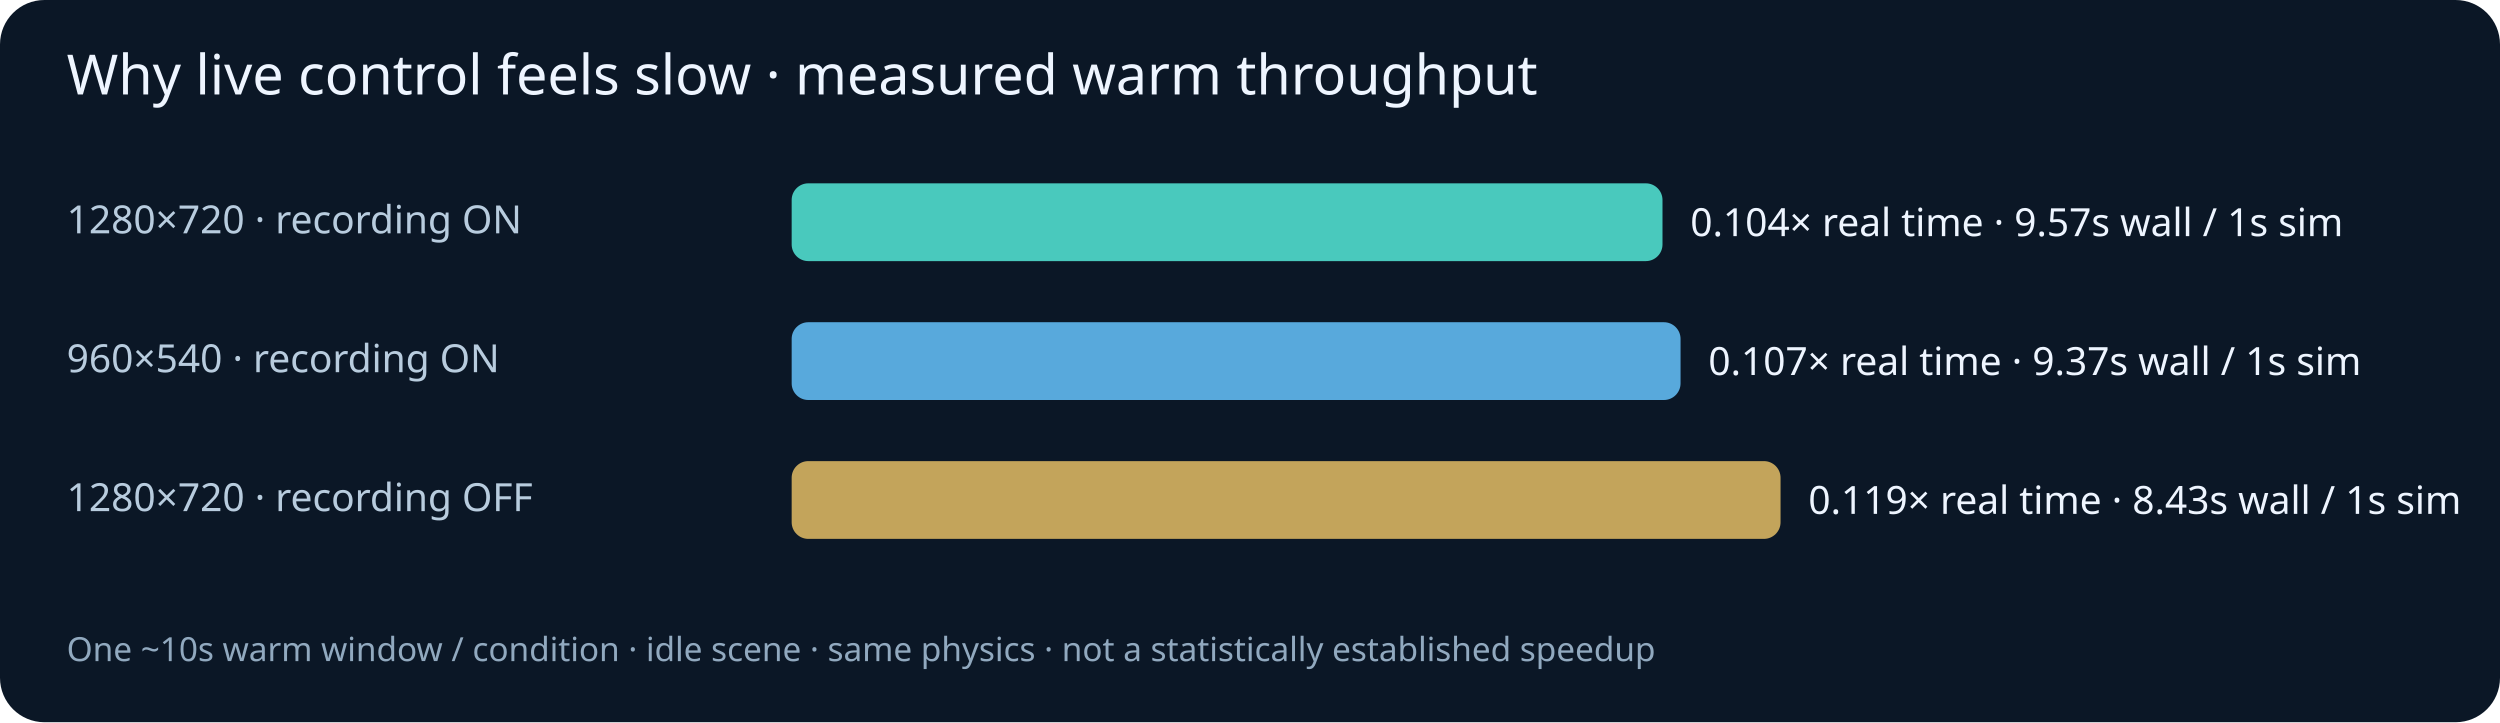
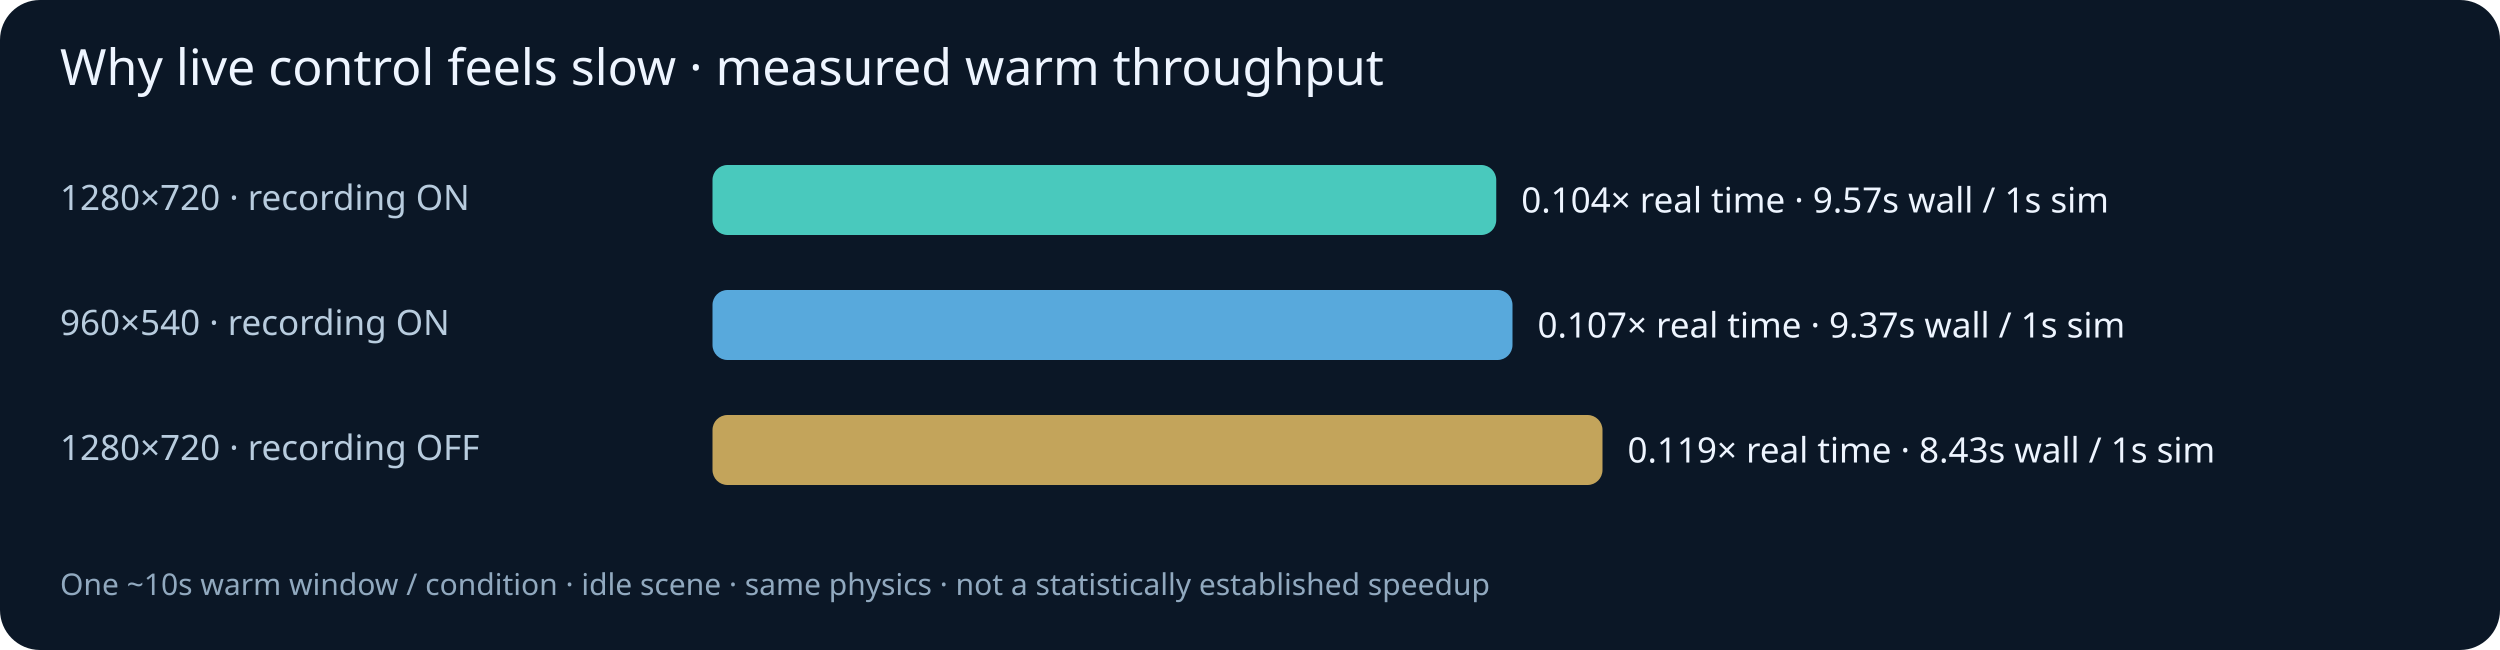
- <svg xmlns="http://www.w3.org/2000/svg" width="900" height="260" viewBox="0 0 900 260">
-   <rect width="900" height="260" rx="16" fill="#0b1726" />
+ <svg xmlns="http://www.w3.org/2000/svg" width="1000" height="260" viewBox="0 0 1000 260">
+   <rect width="1000" height="260" rx="16" fill="#0b1726" />
  <text x="24" y="34" fill="#eef5ff" font-family="sans-serif" font-size="20">Why live control feels slow · measured warm throughput</text>
  <text x="24" y="84" fill="#b8ccde" font-family="sans-serif" font-size="14">1280×720 · recording ON</text>
  <rect x="285" y="66" width="313.5" height="28" rx="6" fill="#49c9bd" />
  <text x="608.5" y="85" fill="#eef5ff" font-family="sans-serif" font-size="14">0.104× real time · 9.57s wall / 1s sim</text>
  <text x="24" y="134" fill="#b8ccde" font-family="sans-serif" font-size="14">960×540 · recording ON</text>
  <rect x="285" y="116" width="320.0" height="28" rx="6" fill="#58a9dc" />
  <text x="615.0" y="135" fill="#eef5ff" font-family="sans-serif" font-size="14">0.107× real time · 9.37s wall / 1s sim</text>
  <text x="24" y="184" fill="#b8ccde" font-family="sans-serif" font-size="14">1280×720 · recording OFF</text>
  <rect x="285" y="166" width="356.0" height="28" rx="6" fill="#c3a45b" />
  <text x="651.0" y="185" fill="#eef5ff" font-family="sans-serif" font-size="14">0.119× real time · 8.43s wall / 1s sim</text>
  <text x="24" y="238" fill="#91a9bf" font-family="sans-serif" font-size="12">One ~10s warm window / condition · idle scene · same physics · not a statistically established speedup</text>
</svg>
